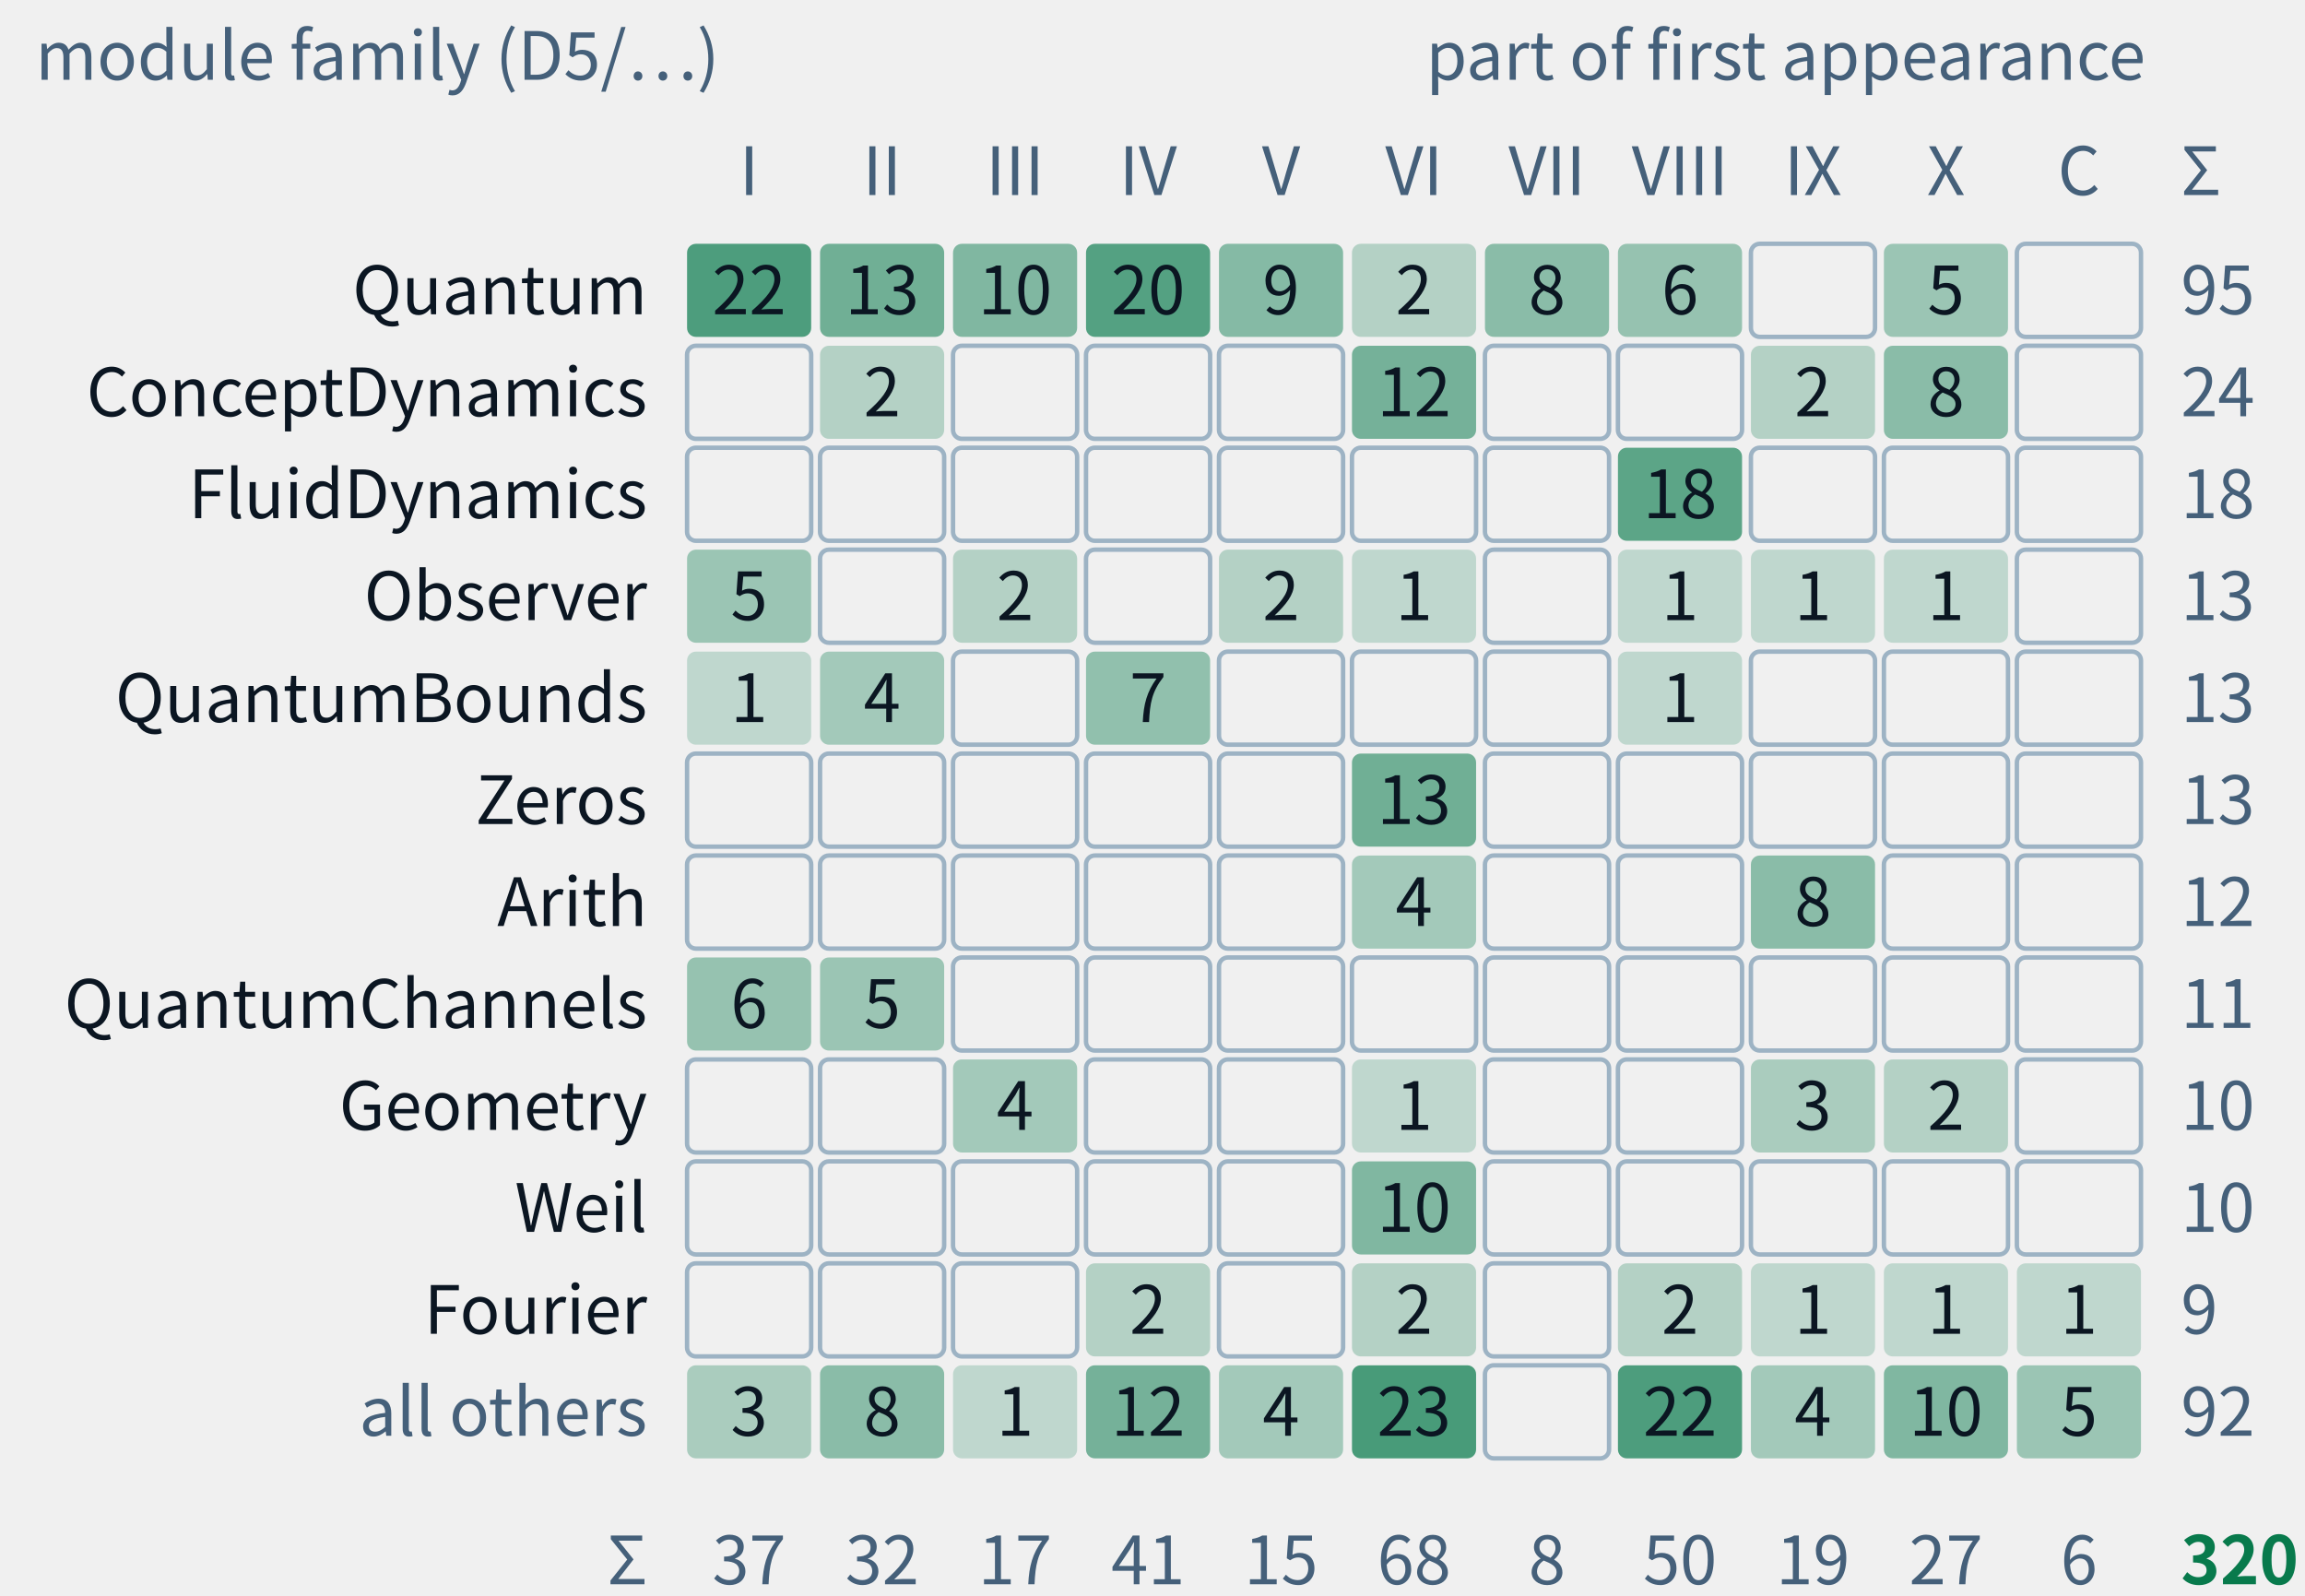
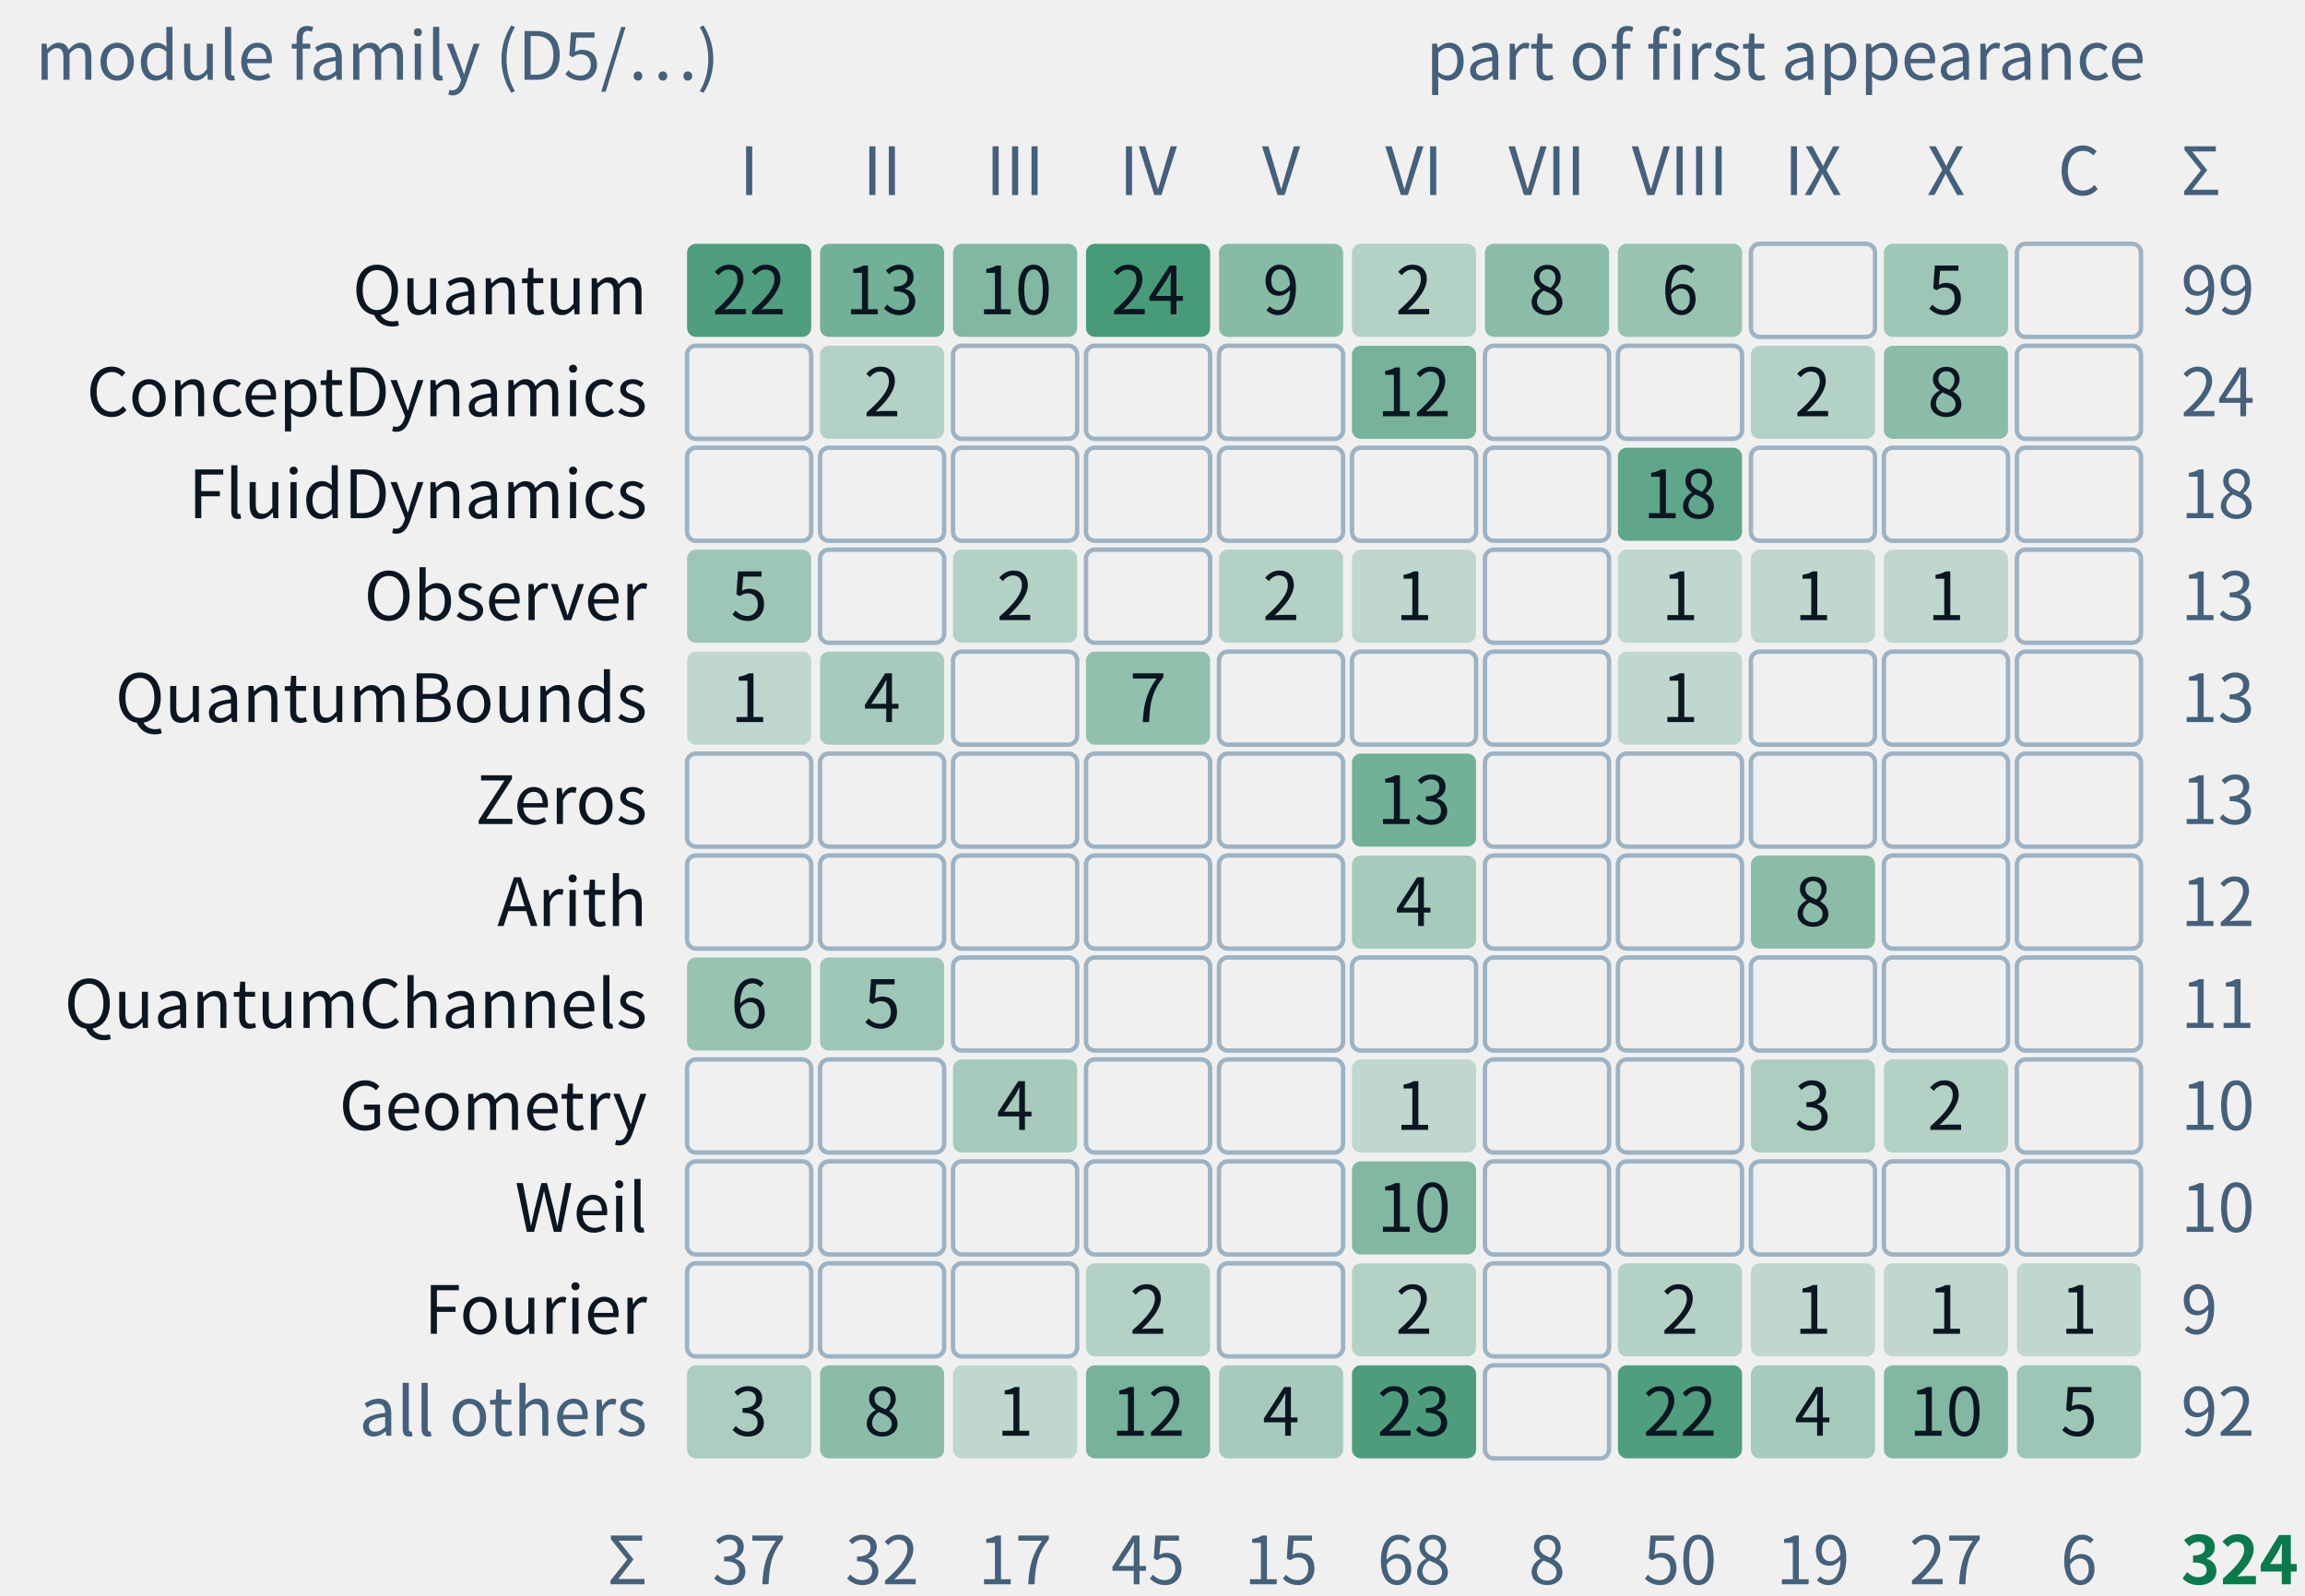
- <svg xmlns="http://www.w3.org/2000/svg" class="tr-fig" data-tr-fig="appc-modules-by-part" data-lang="en" viewBox="0 0 520 360" width="520" height="360" font-family="'Noto Sans SC', 'Noto Sans CJK SC', 'Source Sans 3', 'PingFang SC', 'Microsoft YaHei', system-ui, sans-serif" role="img" aria-label="Counts by module family and part of first appearance. Rows show Quantum, ConceptDynamics, FluidDynamics, Observer, QuantumBounds, Zeros, Arith, QuantumChannels, Geometry, Weil, Fourier and all others; columns show Parts I to X and the coda with appendices. Cells give counts, blanks mean zero; total 320. This is not a proof-dependency graph.">
+ <svg xmlns="http://www.w3.org/2000/svg" class="tr-fig" data-tr-fig="appc-modules-by-part" data-lang="en" viewBox="0 0 520 360" width="520" height="360" font-family="'Noto Sans SC', 'Noto Sans CJK SC', 'Source Sans 3', 'PingFang SC', 'Microsoft YaHei', system-ui, sans-serif" role="img" aria-label="Counts by module family and part of first appearance. Rows show Quantum, ConceptDynamics, FluidDynamics, Observer, QuantumBounds, Zeros, Arith, QuantumChannels, Geometry, Weil, Fourier and all others; columns show Parts I to X and the coda with appendices. Cells give counts, blanks mean zero; total 324. This is not a proof-dependency graph.">
  <style>.ts-ink{stroke:#0b1622}.tf-ink{fill:#0b1622}.ts-dim{stroke:#45607a}.tf-dim{fill:#45607a}.ts-faint{stroke:#9db3c4}.tf-faint{fill:#9db3c4}.ts-edge{stroke:#b9d0dd}.tf-edge{fill:#b9d0dd}.ts-hot{stroke:#5f9bb5}.tf-hot{fill:#5f9bb5}.ts-bg{stroke:#ffffff}.tf-bg{fill:#ffffff}.ts-panel{stroke:#eef5f9}.tf-panel{fill:#eef5f9}.ts-sheet{stroke:#f7fbfd}.tf-sheet{fill:#f7fbfd}.ts-cyan{stroke:#007c8a}.tf-cyan{fill:#007c8a}.ts-magenta{stroke:#b0128f}.tf-magenta{fill:#b0128f}.ts-amber{stroke:#946200}.tf-amber{fill:#946200}.ts-violet{stroke:#5a45c8}.tf-violet{fill:#5a45c8}.ts-ok{stroke:#087a4c}.tf-ok{fill:#087a4c}.ts-warn{stroke:#c21f3a}.tf-warn{fill:#c21f3a}.ts-blue{stroke:#1d5fd0}.tf-blue{fill:#1d5fd0}.ts-orange{stroke:#b85410}.tf-orange{fill:#b85410}.ts-sigma{stroke:#28405a}.tf-sigma{fill:#28405a}@media (prefers-color-scheme:dark){.ts-ink{stroke:#d4efff}.tf-ink{fill:#d4efff}.ts-dim{stroke:#6f8ea5}.tf-dim{fill:#6f8ea5}.ts-faint{stroke:#34506a}.tf-faint{fill:#34506a}.ts-edge{stroke:#143049}.tf-edge{fill:#143049}.ts-hot{stroke:#1f5d7c}.tf-hot{fill:#1f5d7c}.ts-bg{stroke:#03060c}.tf-bg{fill:#03060c}.ts-panel{stroke:#07101b}.tf-panel{fill:#07101b}.ts-sheet{stroke:#050c16}.tf-sheet{fill:#050c16}.ts-cyan{stroke:#19f0ff}.tf-cyan{fill:#19f0ff}.ts-magenta{stroke:#ff2fd0}.tf-magenta{fill:#ff2fd0}.ts-amber{stroke:#ffc83d}.tf-amber{fill:#ffc83d}.ts-violet{stroke:#9d8cff}.tf-violet{fill:#9d8cff}.ts-ok{stroke:#46ffb2}.tf-ok{fill:#46ffb2}.ts-warn{stroke:#ff5064}.tf-warn{fill:#ff5064}.ts-blue{stroke:#2a7bff}.tf-blue{fill:#2a7bff}.ts-orange{stroke:#ff8a3c}.tf-orange{fill:#ff8a3c}.ts-sigma{stroke:#cfe3ff}.tf-sigma{fill:#cfe3ff}}</style>
  <text class="tf-dim" x="8" y="18" font-size="15">module family (D5/…)</text>
  <text class="tf-dim" x="484" y="18" font-size="15" text-anchor="end">part of first appearance</text>
  <text class="tf-dim" x="169" y="44" font-size="15" text-anchor="middle">I</text>
  <text class="tf-dim" x="199" y="44" font-size="15" text-anchor="middle">II</text>
  <text class="tf-dim" x="229" y="44" font-size="15" text-anchor="middle">III</text>
  <text class="tf-dim" x="259" y="44" font-size="15" text-anchor="middle">IV</text>
  <text class="tf-dim" x="289" y="44" font-size="15" text-anchor="middle">V</text>
  <text class="tf-dim" x="319" y="44" font-size="15" text-anchor="middle">VI</text>
  <text class="tf-dim" x="349" y="44" font-size="15" text-anchor="middle">VII</text>
  <text class="tf-dim" x="379" y="44" font-size="15" text-anchor="middle">VIII</text>
  <text class="tf-dim" x="409" y="44" font-size="15" text-anchor="middle">IX</text>
  <text class="tf-dim" x="439" y="44" font-size="15" text-anchor="middle">X</text>
  <text class="tf-dim" x="469" y="44" font-size="15" text-anchor="middle">C</text>
  <text class="tf-ink" x="146" y="70.9" font-size="15" text-anchor="end">Quantum</text>
-   <rect x="155" y="55" width="28" height="21" rx="2" class="tf-ok" fill-opacity="0.7" />
+   <rect x="155" y="55" width="28" height="21" rx="2" class="tf-ok" fill-opacity="0.69" />
  <text class="tf-ink" x="169" y="70.9" font-size="15" text-anchor="middle">22</text>
-   <rect x="185" y="55" width="28" height="21" rx="2" class="tf-ok" fill-opacity="0.55" />
+   <rect x="185" y="55" width="28" height="21" rx="2" class="tf-ok" fill-opacity="0.54" />
  <text class="tf-ink" x="199" y="70.9" font-size="15" text-anchor="middle">13</text>
-   <rect x="215" y="55" width="28" height="21" rx="2" class="tf-ok" fill-opacity="0.48" />
+   <rect x="215" y="55" width="28" height="21" rx="2" class="tf-ok" fill-opacity="0.47" />
  <text class="tf-ink" x="229" y="70.9" font-size="15" text-anchor="middle">10</text>
-   <rect x="245" y="55" width="28" height="21" rx="2" class="tf-ok" fill-opacity="0.67" />
-   <text class="tf-ink" x="259" y="70.9" font-size="15" text-anchor="middle">20</text>
-   <rect x="275" y="55" width="28" height="21" rx="2" class="tf-ok" fill-opacity="0.46" />
+   <rect x="245" y="55" width="28" height="21" rx="2" class="tf-ok" fill-opacity="0.72" />
+   <text class="tf-ink" x="259" y="70.9" font-size="15" text-anchor="middle">24</text>
+   <rect x="275" y="55" width="28" height="21" rx="2" class="tf-ok" fill-opacity="0.45" />
  <text class="tf-ink" x="289" y="70.9" font-size="15" text-anchor="middle">9</text>
  <rect x="305" y="55" width="28" height="21" rx="2" class="tf-ok" fill-opacity="0.26" />
  <text class="tf-ink" x="319" y="70.9" font-size="15" text-anchor="middle">2</text>
-   <rect x="335" y="55" width="28" height="21" rx="2" class="tf-ok" fill-opacity="0.44" />
+   <rect x="335" y="55" width="28" height="21" rx="2" class="tf-ok" fill-opacity="0.43" />
  <text class="tf-ink" x="349" y="70.9" font-size="15" text-anchor="middle">8</text>
-   <rect x="365" y="55" width="28" height="21" rx="2" class="tf-ok" fill-opacity="0.39" />
+   <rect x="365" y="55" width="28" height="21" rx="2" class="tf-ok" fill-opacity="0.38" />
  <text class="tf-ink" x="379" y="70.9" font-size="15" text-anchor="middle">6</text>
  <rect x="395" y="55" width="28" height="21" rx="2" class="ts-faint" stroke-width="1" fill="none" />
-   <rect x="425" y="55" width="28" height="21" rx="2" class="tf-ok" fill-opacity="0.36" />
+   <rect x="425" y="55" width="28" height="21" rx="2" class="tf-ok" fill-opacity="0.35" />
  <text class="tf-ink" x="439" y="70.9" font-size="15" text-anchor="middle">5</text>
  <rect x="455" y="55" width="28" height="21" rx="2" class="ts-faint" stroke-width="1" fill="none" />
-   <text class="tf-dim" x="492" y="70.9" font-size="15">95</text>
+   <text class="tf-dim" x="492" y="70.9" font-size="15">99</text>
  <text class="tf-ink" x="146" y="93.9" font-size="15" text-anchor="end">ConceptDynamics</text>
  <rect x="155" y="78" width="28" height="21" rx="2" class="ts-faint" stroke-width="1" fill="none" />
  <rect x="185" y="78" width="28" height="21" rx="2" class="tf-ok" fill-opacity="0.26" />
  <text class="tf-ink" x="199" y="93.9" font-size="15" text-anchor="middle">2</text>
  <rect x="215" y="78" width="28" height="21" rx="2" class="ts-faint" stroke-width="1" fill="none" />
  <rect x="245" y="78" width="28" height="21" rx="2" class="ts-faint" stroke-width="1" fill="none" />
  <rect x="275" y="78" width="28" height="21" rx="2" class="ts-faint" stroke-width="1" fill="none" />
-   <rect x="305" y="78" width="28" height="21" rx="2" class="tf-ok" fill-opacity="0.53" />
+   <rect x="305" y="78" width="28" height="21" rx="2" class="tf-ok" fill-opacity="0.52" />
  <text class="tf-ink" x="319" y="93.9" font-size="15" text-anchor="middle">12</text>
  <rect x="335" y="78" width="28" height="21" rx="2" class="ts-faint" stroke-width="1" fill="none" />
  <rect x="365" y="78" width="28" height="21" rx="2" class="ts-faint" stroke-width="1" fill="none" />
  <rect x="395" y="78" width="28" height="21" rx="2" class="tf-ok" fill-opacity="0.26" />
  <text class="tf-ink" x="409" y="93.9" font-size="15" text-anchor="middle">2</text>
-   <rect x="425" y="78" width="28" height="21" rx="2" class="tf-ok" fill-opacity="0.44" />
+   <rect x="425" y="78" width="28" height="21" rx="2" class="tf-ok" fill-opacity="0.43" />
  <text class="tf-ink" x="439" y="93.9" font-size="15" text-anchor="middle">8</text>
  <rect x="455" y="78" width="28" height="21" rx="2" class="ts-faint" stroke-width="1" fill="none" />
  <text class="tf-dim" x="492" y="93.9" font-size="15">24</text>
  <text class="tf-ink" x="146" y="116.9" font-size="15" text-anchor="end">FluidDynamics</text>
  <rect x="155" y="101" width="28" height="21" rx="2" class="ts-faint" stroke-width="1" fill="none" />
  <rect x="185" y="101" width="28" height="21" rx="2" class="ts-faint" stroke-width="1" fill="none" />
  <rect x="215" y="101" width="28" height="21" rx="2" class="ts-faint" stroke-width="1" fill="none" />
  <rect x="245" y="101" width="28" height="21" rx="2" class="ts-faint" stroke-width="1" fill="none" />
  <rect x="275" y="101" width="28" height="21" rx="2" class="ts-faint" stroke-width="1" fill="none" />
  <rect x="305" y="101" width="28" height="21" rx="2" class="ts-faint" stroke-width="1" fill="none" />
  <rect x="335" y="101" width="28" height="21" rx="2" class="ts-faint" stroke-width="1" fill="none" />
-   <rect x="365" y="101" width="28" height="21" rx="2" class="tf-ok" fill-opacity="0.64" />
+   <rect x="365" y="101" width="28" height="21" rx="2" class="tf-ok" fill-opacity="0.62" />
  <text class="tf-ink" x="379" y="116.9" font-size="15" text-anchor="middle">18</text>
  <rect x="395" y="101" width="28" height="21" rx="2" class="ts-faint" stroke-width="1" fill="none" />
  <rect x="425" y="101" width="28" height="21" rx="2" class="ts-faint" stroke-width="1" fill="none" />
  <rect x="455" y="101" width="28" height="21" rx="2" class="ts-faint" stroke-width="1" fill="none" />
  <text class="tf-dim" x="492" y="116.9" font-size="15">18</text>
  <text class="tf-ink" x="146" y="139.9" font-size="15" text-anchor="end">Observer</text>
-   <rect x="155" y="124" width="28" height="21" rx="2" class="tf-ok" fill-opacity="0.36" />
+   <rect x="155" y="124" width="28" height="21" rx="2" class="tf-ok" fill-opacity="0.35" />
  <text class="tf-ink" x="169" y="139.9" font-size="15" text-anchor="middle">5</text>
  <rect x="185" y="124" width="28" height="21" rx="2" class="ts-faint" stroke-width="1" fill="none" />
  <rect x="215" y="124" width="28" height="21" rx="2" class="tf-ok" fill-opacity="0.26" />
  <text class="tf-ink" x="229" y="139.9" font-size="15" text-anchor="middle">2</text>
  <rect x="245" y="124" width="28" height="21" rx="2" class="ts-faint" stroke-width="1" fill="none" />
  <rect x="275" y="124" width="28" height="21" rx="2" class="tf-ok" fill-opacity="0.26" />
  <text class="tf-ink" x="289" y="139.9" font-size="15" text-anchor="middle">2</text>
  <rect x="305" y="124" width="28" height="21" rx="2" class="tf-ok" fill-opacity="0.21" />
  <text class="tf-ink" x="319" y="139.9" font-size="15" text-anchor="middle">1</text>
  <rect x="335" y="124" width="28" height="21" rx="2" class="ts-faint" stroke-width="1" fill="none" />
  <rect x="365" y="124" width="28" height="21" rx="2" class="tf-ok" fill-opacity="0.21" />
  <text class="tf-ink" x="379" y="139.9" font-size="15" text-anchor="middle">1</text>
  <rect x="395" y="124" width="28" height="21" rx="2" class="tf-ok" fill-opacity="0.21" />
  <text class="tf-ink" x="409" y="139.9" font-size="15" text-anchor="middle">1</text>
  <rect x="425" y="124" width="28" height="21" rx="2" class="tf-ok" fill-opacity="0.21" />
  <text class="tf-ink" x="439" y="139.9" font-size="15" text-anchor="middle">1</text>
  <rect x="455" y="124" width="28" height="21" rx="2" class="ts-faint" stroke-width="1" fill="none" />
  <text class="tf-dim" x="492" y="139.9" font-size="15">13</text>
  <text class="tf-ink" x="146" y="162.9" font-size="15" text-anchor="end">QuantumBounds</text>
  <rect x="155" y="147" width="28" height="21" rx="2" class="tf-ok" fill-opacity="0.21" />
  <text class="tf-ink" x="169" y="162.9" font-size="15" text-anchor="middle">1</text>
-   <rect x="185" y="147" width="28" height="21" rx="2" class="tf-ok" fill-opacity="0.33" />
+   <rect x="185" y="147" width="28" height="21" rx="2" class="tf-ok" fill-opacity="0.32" />
  <text class="tf-ink" x="199" y="162.9" font-size="15" text-anchor="middle">4</text>
  <rect x="215" y="147" width="28" height="21" rx="2" class="ts-faint" stroke-width="1" fill="none" />
  <rect x="245" y="147" width="28" height="21" rx="2" class="tf-ok" fill-opacity="0.41" />
  <text class="tf-ink" x="259" y="162.9" font-size="15" text-anchor="middle">7</text>
  <rect x="275" y="147" width="28" height="21" rx="2" class="ts-faint" stroke-width="1" fill="none" />
  <rect x="305" y="147" width="28" height="21" rx="2" class="ts-faint" stroke-width="1" fill="none" />
  <rect x="335" y="147" width="28" height="21" rx="2" class="ts-faint" stroke-width="1" fill="none" />
  <rect x="365" y="147" width="28" height="21" rx="2" class="tf-ok" fill-opacity="0.21" />
  <text class="tf-ink" x="379" y="162.9" font-size="15" text-anchor="middle">1</text>
  <rect x="395" y="147" width="28" height="21" rx="2" class="ts-faint" stroke-width="1" fill="none" />
  <rect x="425" y="147" width="28" height="21" rx="2" class="ts-faint" stroke-width="1" fill="none" />
  <rect x="455" y="147" width="28" height="21" rx="2" class="ts-faint" stroke-width="1" fill="none" />
  <text class="tf-dim" x="492" y="162.9" font-size="15">13</text>
  <text class="tf-ink" x="146" y="185.9" font-size="15" text-anchor="end">Zeros</text>
  <rect x="155" y="170" width="28" height="21" rx="2" class="ts-faint" stroke-width="1" fill="none" />
  <rect x="185" y="170" width="28" height="21" rx="2" class="ts-faint" stroke-width="1" fill="none" />
  <rect x="215" y="170" width="28" height="21" rx="2" class="ts-faint" stroke-width="1" fill="none" />
  <rect x="245" y="170" width="28" height="21" rx="2" class="ts-faint" stroke-width="1" fill="none" />
  <rect x="275" y="170" width="28" height="21" rx="2" class="ts-faint" stroke-width="1" fill="none" />
-   <rect x="305" y="170" width="28" height="21" rx="2" class="tf-ok" fill-opacity="0.55" />
+   <rect x="305" y="170" width="28" height="21" rx="2" class="tf-ok" fill-opacity="0.54" />
  <text class="tf-ink" x="319" y="185.9" font-size="15" text-anchor="middle">13</text>
  <rect x="335" y="170" width="28" height="21" rx="2" class="ts-faint" stroke-width="1" fill="none" />
  <rect x="365" y="170" width="28" height="21" rx="2" class="ts-faint" stroke-width="1" fill="none" />
  <rect x="395" y="170" width="28" height="21" rx="2" class="ts-faint" stroke-width="1" fill="none" />
  <rect x="425" y="170" width="28" height="21" rx="2" class="ts-faint" stroke-width="1" fill="none" />
  <rect x="455" y="170" width="28" height="21" rx="2" class="ts-faint" stroke-width="1" fill="none" />
  <text class="tf-dim" x="492" y="185.9" font-size="15">13</text>
  <text class="tf-ink" x="146" y="208.9" font-size="15" text-anchor="end">Arith</text>
  <rect x="155" y="193" width="28" height="21" rx="2" class="ts-faint" stroke-width="1" fill="none" />
  <rect x="185" y="193" width="28" height="21" rx="2" class="ts-faint" stroke-width="1" fill="none" />
  <rect x="215" y="193" width="28" height="21" rx="2" class="ts-faint" stroke-width="1" fill="none" />
  <rect x="245" y="193" width="28" height="21" rx="2" class="ts-faint" stroke-width="1" fill="none" />
  <rect x="275" y="193" width="28" height="21" rx="2" class="ts-faint" stroke-width="1" fill="none" />
-   <rect x="305" y="193" width="28" height="21" rx="2" class="tf-ok" fill-opacity="0.33" />
+   <rect x="305" y="193" width="28" height="21" rx="2" class="tf-ok" fill-opacity="0.32" />
  <text class="tf-ink" x="319" y="208.9" font-size="15" text-anchor="middle">4</text>
  <rect x="335" y="193" width="28" height="21" rx="2" class="ts-faint" stroke-width="1" fill="none" />
  <rect x="365" y="193" width="28" height="21" rx="2" class="ts-faint" stroke-width="1" fill="none" />
-   <rect x="395" y="193" width="28" height="21" rx="2" class="tf-ok" fill-opacity="0.44" />
+   <rect x="395" y="193" width="28" height="21" rx="2" class="tf-ok" fill-opacity="0.43" />
  <text class="tf-ink" x="409" y="208.9" font-size="15" text-anchor="middle">8</text>
  <rect x="425" y="193" width="28" height="21" rx="2" class="ts-faint" stroke-width="1" fill="none" />
  <rect x="455" y="193" width="28" height="21" rx="2" class="ts-faint" stroke-width="1" fill="none" />
  <text class="tf-dim" x="492" y="208.9" font-size="15">12</text>
  <text class="tf-ink" x="146" y="231.9" font-size="15" text-anchor="end">QuantumChannels</text>
-   <rect x="155" y="216" width="28" height="21" rx="2" class="tf-ok" fill-opacity="0.39" />
+   <rect x="155" y="216" width="28" height="21" rx="2" class="tf-ok" fill-opacity="0.38" />
  <text class="tf-ink" x="169" y="231.9" font-size="15" text-anchor="middle">6</text>
-   <rect x="185" y="216" width="28" height="21" rx="2" class="tf-ok" fill-opacity="0.36" />
+   <rect x="185" y="216" width="28" height="21" rx="2" class="tf-ok" fill-opacity="0.35" />
  <text class="tf-ink" x="199" y="231.9" font-size="15" text-anchor="middle">5</text>
  <rect x="215" y="216" width="28" height="21" rx="2" class="ts-faint" stroke-width="1" fill="none" />
  <rect x="245" y="216" width="28" height="21" rx="2" class="ts-faint" stroke-width="1" fill="none" />
  <rect x="275" y="216" width="28" height="21" rx="2" class="ts-faint" stroke-width="1" fill="none" />
  <rect x="305" y="216" width="28" height="21" rx="2" class="ts-faint" stroke-width="1" fill="none" />
  <rect x="335" y="216" width="28" height="21" rx="2" class="ts-faint" stroke-width="1" fill="none" />
  <rect x="365" y="216" width="28" height="21" rx="2" class="ts-faint" stroke-width="1" fill="none" />
  <rect x="395" y="216" width="28" height="21" rx="2" class="ts-faint" stroke-width="1" fill="none" />
  <rect x="425" y="216" width="28" height="21" rx="2" class="ts-faint" stroke-width="1" fill="none" />
  <rect x="455" y="216" width="28" height="21" rx="2" class="ts-faint" stroke-width="1" fill="none" />
  <text class="tf-dim" x="492" y="231.9" font-size="15">11</text>
  <text class="tf-ink" x="146" y="254.9" font-size="15" text-anchor="end">Geometry</text>
  <rect x="155" y="239" width="28" height="21" rx="2" class="ts-faint" stroke-width="1" fill="none" />
  <rect x="185" y="239" width="28" height="21" rx="2" class="ts-faint" stroke-width="1" fill="none" />
-   <rect x="215" y="239" width="28" height="21" rx="2" class="tf-ok" fill-opacity="0.33" />
+   <rect x="215" y="239" width="28" height="21" rx="2" class="tf-ok" fill-opacity="0.32" />
  <text class="tf-ink" x="229" y="254.9" font-size="15" text-anchor="middle">4</text>
  <rect x="245" y="239" width="28" height="21" rx="2" class="ts-faint" stroke-width="1" fill="none" />
  <rect x="275" y="239" width="28" height="21" rx="2" class="ts-faint" stroke-width="1" fill="none" />
  <rect x="305" y="239" width="28" height="21" rx="2" class="tf-ok" fill-opacity="0.21" />
  <text class="tf-ink" x="319" y="254.9" font-size="15" text-anchor="middle">1</text>
  <rect x="335" y="239" width="28" height="21" rx="2" class="ts-faint" stroke-width="1" fill="none" />
  <rect x="365" y="239" width="28" height="21" rx="2" class="ts-faint" stroke-width="1" fill="none" />
-   <rect x="395" y="239" width="28" height="21" rx="2" class="tf-ok" fill-opacity="0.3" />
+   <rect x="395" y="239" width="28" height="21" rx="2" class="tf-ok" fill-opacity="0.29" />
  <text class="tf-ink" x="409" y="254.9" font-size="15" text-anchor="middle">3</text>
  <rect x="425" y="239" width="28" height="21" rx="2" class="tf-ok" fill-opacity="0.26" />
  <text class="tf-ink" x="439" y="254.9" font-size="15" text-anchor="middle">2</text>
  <rect x="455" y="239" width="28" height="21" rx="2" class="ts-faint" stroke-width="1" fill="none" />
  <text class="tf-dim" x="492" y="254.9" font-size="15">10</text>
  <text class="tf-ink" x="146" y="277.9" font-size="15" text-anchor="end">Weil</text>
  <rect x="155" y="262" width="28" height="21" rx="2" class="ts-faint" stroke-width="1" fill="none" />
  <rect x="185" y="262" width="28" height="21" rx="2" class="ts-faint" stroke-width="1" fill="none" />
  <rect x="215" y="262" width="28" height="21" rx="2" class="ts-faint" stroke-width="1" fill="none" />
  <rect x="245" y="262" width="28" height="21" rx="2" class="ts-faint" stroke-width="1" fill="none" />
  <rect x="275" y="262" width="28" height="21" rx="2" class="ts-faint" stroke-width="1" fill="none" />
-   <rect x="305" y="262" width="28" height="21" rx="2" class="tf-ok" fill-opacity="0.48" />
+   <rect x="305" y="262" width="28" height="21" rx="2" class="tf-ok" fill-opacity="0.47" />
  <text class="tf-ink" x="319" y="277.9" font-size="15" text-anchor="middle">10</text>
  <rect x="335" y="262" width="28" height="21" rx="2" class="ts-faint" stroke-width="1" fill="none" />
  <rect x="365" y="262" width="28" height="21" rx="2" class="ts-faint" stroke-width="1" fill="none" />
  <rect x="395" y="262" width="28" height="21" rx="2" class="ts-faint" stroke-width="1" fill="none" />
  <rect x="425" y="262" width="28" height="21" rx="2" class="ts-faint" stroke-width="1" fill="none" />
  <rect x="455" y="262" width="28" height="21" rx="2" class="ts-faint" stroke-width="1" fill="none" />
  <text class="tf-dim" x="492" y="277.9" font-size="15">10</text>
  <text class="tf-ink" x="146" y="300.9" font-size="15" text-anchor="end">Fourier</text>
  <rect x="155" y="285" width="28" height="21" rx="2" class="ts-faint" stroke-width="1" fill="none" />
  <rect x="185" y="285" width="28" height="21" rx="2" class="ts-faint" stroke-width="1" fill="none" />
  <rect x="215" y="285" width="28" height="21" rx="2" class="ts-faint" stroke-width="1" fill="none" />
  <rect x="245" y="285" width="28" height="21" rx="2" class="tf-ok" fill-opacity="0.26" />
  <text class="tf-ink" x="259" y="300.9" font-size="15" text-anchor="middle">2</text>
  <rect x="275" y="285" width="28" height="21" rx="2" class="ts-faint" stroke-width="1" fill="none" />
  <rect x="305" y="285" width="28" height="21" rx="2" class="tf-ok" fill-opacity="0.26" />
  <text class="tf-ink" x="319" y="300.9" font-size="15" text-anchor="middle">2</text>
  <rect x="335" y="285" width="28" height="21" rx="2" class="ts-faint" stroke-width="1" fill="none" />
  <rect x="365" y="285" width="28" height="21" rx="2" class="tf-ok" fill-opacity="0.26" />
  <text class="tf-ink" x="379" y="300.9" font-size="15" text-anchor="middle">2</text>
  <rect x="395" y="285" width="28" height="21" rx="2" class="tf-ok" fill-opacity="0.21" />
  <text class="tf-ink" x="409" y="300.9" font-size="15" text-anchor="middle">1</text>
  <rect x="425" y="285" width="28" height="21" rx="2" class="tf-ok" fill-opacity="0.21" />
  <text class="tf-ink" x="439" y="300.9" font-size="15" text-anchor="middle">1</text>
  <rect x="455" y="285" width="28" height="21" rx="2" class="tf-ok" fill-opacity="0.21" />
  <text class="tf-ink" x="469" y="300.9" font-size="15" text-anchor="middle">1</text>
  <text class="tf-dim" x="492" y="300.9" font-size="15">9</text>
  <text class="tf-dim" x="146" y="323.9" font-size="15" text-anchor="end">all others</text>
-   <rect x="155" y="308" width="28" height="21" rx="2" class="tf-ok" fill-opacity="0.3" />
+   <rect x="155" y="308" width="28" height="21" rx="2" class="tf-ok" fill-opacity="0.29" />
  <text class="tf-ink" x="169" y="323.9" font-size="15" text-anchor="middle">3</text>
-   <rect x="185" y="308" width="28" height="21" rx="2" class="tf-ok" fill-opacity="0.44" />
+   <rect x="185" y="308" width="28" height="21" rx="2" class="tf-ok" fill-opacity="0.43" />
  <text class="tf-ink" x="199" y="323.9" font-size="15" text-anchor="middle">8</text>
  <rect x="215" y="308" width="28" height="21" rx="2" class="tf-ok" fill-opacity="0.21" />
  <text class="tf-ink" x="229" y="323.9" font-size="15" text-anchor="middle">1</text>
-   <rect x="245" y="308" width="28" height="21" rx="2" class="tf-ok" fill-opacity="0.53" />
+   <rect x="245" y="308" width="28" height="21" rx="2" class="tf-ok" fill-opacity="0.52" />
  <text class="tf-ink" x="259" y="323.9" font-size="15" text-anchor="middle">12</text>
-   <rect x="275" y="308" width="28" height="21" rx="2" class="tf-ok" fill-opacity="0.33" />
+   <rect x="275" y="308" width="28" height="21" rx="2" class="tf-ok" fill-opacity="0.32" />
  <text class="tf-ink" x="289" y="323.9" font-size="15" text-anchor="middle">4</text>
-   <rect x="305" y="308" width="28" height="21" rx="2" class="tf-ok" fill-opacity="0.72" />
+   <rect x="305" y="308" width="28" height="21" rx="2" class="tf-ok" fill-opacity="0.7" />
  <text class="tf-ink" x="319" y="323.9" font-size="15" text-anchor="middle">23</text>
  <rect x="335" y="308" width="28" height="21" rx="2" class="ts-faint" stroke-width="1" fill="none" />
-   <rect x="365" y="308" width="28" height="21" rx="2" class="tf-ok" fill-opacity="0.7" />
+   <rect x="365" y="308" width="28" height="21" rx="2" class="tf-ok" fill-opacity="0.69" />
  <text class="tf-ink" x="379" y="323.9" font-size="15" text-anchor="middle">22</text>
-   <rect x="395" y="308" width="28" height="21" rx="2" class="tf-ok" fill-opacity="0.33" />
+   <rect x="395" y="308" width="28" height="21" rx="2" class="tf-ok" fill-opacity="0.32" />
  <text class="tf-ink" x="409" y="323.9" font-size="15" text-anchor="middle">4</text>
-   <rect x="425" y="308" width="28" height="21" rx="2" class="tf-ok" fill-opacity="0.48" />
+   <rect x="425" y="308" width="28" height="21" rx="2" class="tf-ok" fill-opacity="0.47" />
  <text class="tf-ink" x="439" y="323.9" font-size="15" text-anchor="middle">10</text>
-   <rect x="455" y="308" width="28" height="21" rx="2" class="tf-ok" fill-opacity="0.36" />
+   <rect x="455" y="308" width="28" height="21" rx="2" class="tf-ok" fill-opacity="0.35" />
  <text class="tf-ink" x="469" y="323.9" font-size="15" text-anchor="middle">5</text>
  <text class="tf-dim" x="492" y="323.9" font-size="15">92</text>
  <text class="tf-dim" x="492" y="44" font-size="15">Σ</text>
  <text class="tf-dim" x="146" y="357.4" font-size="15" text-anchor="end">Σ</text>
  <text class="tf-dim" x="169" y="357.4" font-size="15" text-anchor="middle">37</text>
  <text class="tf-dim" x="199" y="357.4" font-size="15" text-anchor="middle">32</text>
  <text class="tf-dim" x="229" y="357.4" font-size="15" text-anchor="middle">17</text>
-   <text class="tf-dim" x="259" y="357.4" font-size="15" text-anchor="middle">41</text>
+   <text class="tf-dim" x="259" y="357.4" font-size="15" text-anchor="middle">45</text>
  <text class="tf-dim" x="289" y="357.4" font-size="15" text-anchor="middle">15</text>
  <text class="tf-dim" x="319" y="357.4" font-size="15" text-anchor="middle">68</text>
  <text class="tf-dim" x="349" y="357.4" font-size="15" text-anchor="middle">8</text>
  <text class="tf-dim" x="379" y="357.4" font-size="15" text-anchor="middle">50</text>
  <text class="tf-dim" x="409" y="357.4" font-size="15" text-anchor="middle">19</text>
  <text class="tf-dim" x="439" y="357.4" font-size="15" text-anchor="middle">27</text>
  <text class="tf-dim" x="469" y="357.4" font-size="15" text-anchor="middle">6</text>
-   <text class="tf-ok" x="492" y="357.4" font-size="15" font-weight="600">320</text>
+   <text class="tf-ok" x="492" y="357.4" font-size="15" font-weight="600">324</text>
</svg>
